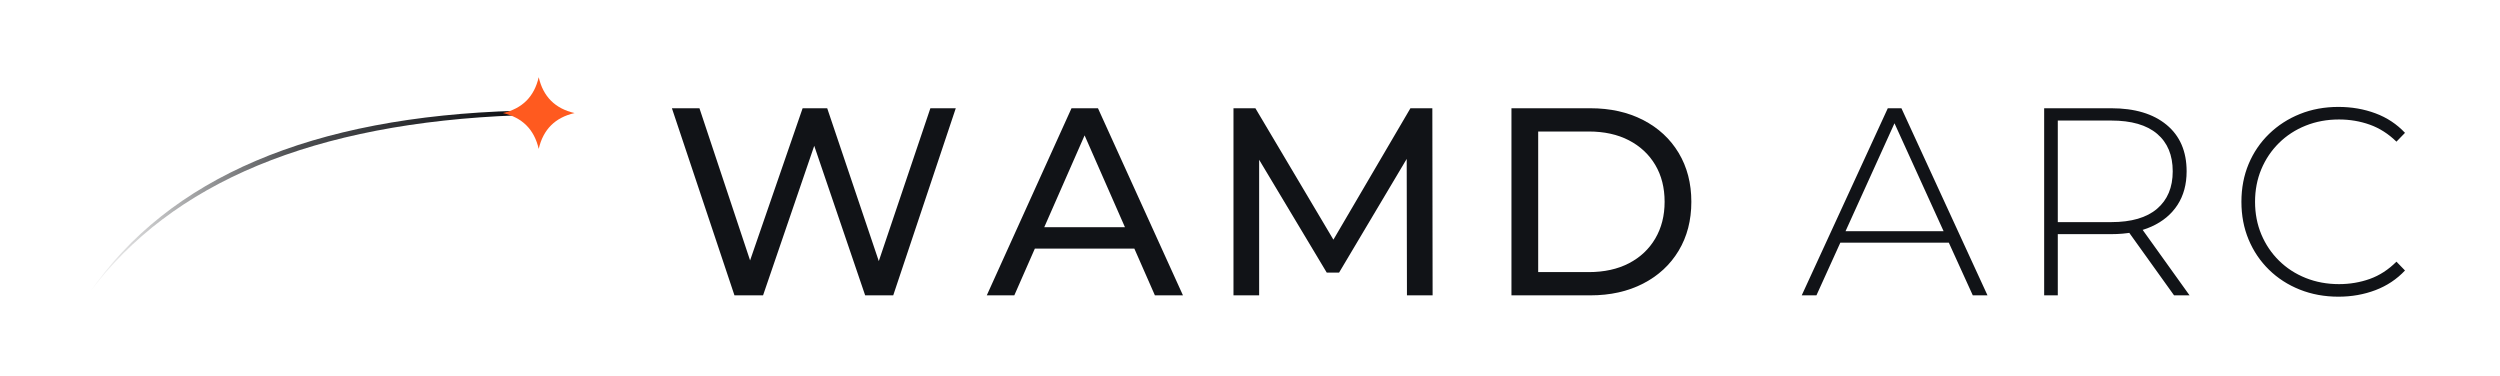
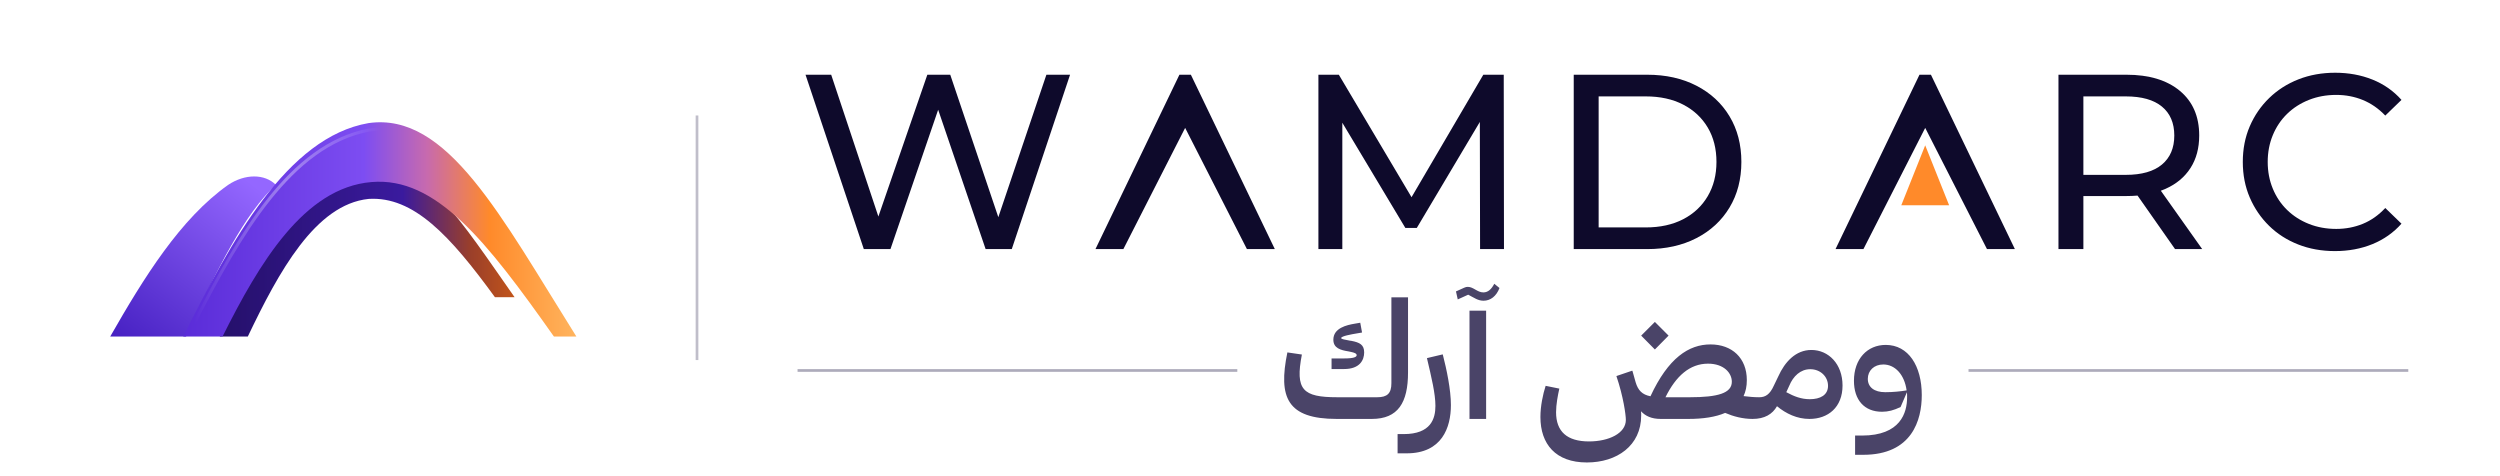
- <svg xmlns="http://www.w3.org/2000/svg" viewBox="-30.0 -110.5 932.1 140.5" width="932" height="140" role="img" aria-label="WAMD ARC">
+ <svg xmlns="http://www.w3.org/2000/svg" viewBox="0 0 1104 210">
  <defs>
-     <linearGradient id="gf" x1="0" y1="0" x2="352" y2="0" gradientUnits="userSpaceOnUse">
-       <stop offset="0" stop-color="#111317" stop-opacity="0.0" />
-       <stop offset="0.5" stop-color="#111317" stop-opacity="0.75" />
-       <stop offset="1" stop-color="#111317" stop-opacity="1" />
+     <linearGradient id="hla" x1="0" y1="0" x2="1" y2="0">
+       <stop offset="0" stop-color="#5A2CD8" />
+       <stop offset=".46" stop-color="#7D4DF2" />
+       <stop offset=".62" stop-color="#C76AAE" />
+       <stop offset=".78" stop-color="#FF8A2A" />
+       <stop offset="1" stop-color="#FFB45E" />
+     </linearGradient>
+     <linearGradient id="hlb" x1="0" y1="1" x2=".8" y2="0">
+       <stop offset="0" stop-color="#4620C2" />
+       <stop offset="1" stop-color="#9467FF" />
+     </linearGradient>
+     <linearGradient id="hlc" x1="0" y1="0" x2="1" y2="0">
+       <stop offset="0" stop-color="#25106A" />
+       <stop offset=".62" stop-color="#3A1A9E" />
+       <stop offset=".85" stop-color="#9A3F2A" />
+       <stop offset="1" stop-color="#C2551A" />
+     </linearGradient>
+     <linearGradient id="hlh" x1="0" y1="0" x2="1" y2="0">
+       <stop offset="0" stop-color="#fff" stop-opacity="0" />
+       <stop offset=".35" stop-color="#fff" stop-opacity=".35" />
+       <stop offset=".55" stop-color="#fff" stop-opacity=".18" />
+       <stop offset=".7" stop-color="#fff" stop-opacity="0" />
    </linearGradient>
  </defs>
-   <g transform="translate(0 -80.50) scale(0.4472)">
-     <path d="M 4 178 Q 104 33 362 25.6 L 362 29.4 Q 107 39 4 178 Z" fill="url(#gf)" />
-     <path d="M 380 -2.5 Q 385.6 21.9 410 27.5 Q 385.6 33.1 380 57.5 Q 374.4 33.1 350 27.5 Q 374.4 21.9 380 -2.5 Z" fill="#FF5A1F" />
+   <g transform="translate(40 37.0) scale(0.62)">
+     <path d="M 92 180 C 120 120, 150 62, 196 56 C 236 52, 264 98, 302 152 L 288 152 C 256 108, 230 80, 198 82 C 160 86, 134 134, 112 180 Z" fill="url(#hlc)" />
+     <path d="M 14 180 C 38 138, 64 96, 98 72 C 110 64, 124 64, 132 72 C 110 92, 90 132, 68 180 Z" fill="url(#hlb)" />
+     <path d="M 66 180 C 100 112, 140 38, 198 28 C 254 20, 292 94, 346 180 L 330 180 C 282 112, 246 66, 200 70 C 152 74, 120 128, 94 180 Z" fill="url(#hla)" />
+     <path d="M 74 170 C 106 108, 142 44, 198 33 C 226 29, 246 42, 262 62" fill="none" stroke="url(#hlh)" stroke-width="2.2" stroke-linecap="round" />
  </g>
-   <g transform="translate(216.57 0)">
-     <path d="M26.6 0.0 3.2 -70.0H13.5L35.0 -5.4H29.8L52.1 -70.0H61.3L83.1 -5.4H78.1L99.9 -70.0H109.4L86.0 0.0H75.5L55.1 -59.9H57.8L37.3 0.0Z M121 0.0 152.7 -70.0H162.6L194.4 0.0H183.9L155.6 -64.4H159.6L131.3 0.0ZM134.5 -17.5 137.2 -25.5H176.6L179.5 -17.5Z M213.3 0.0V-70.0H221.5L252.9 -17.1H248.5L279.5 -70.0H287.7L287.8 0.0H278.2L278.1 -54.9H280.4L252.8 -8.5H248.2L220.4 -54.9H222.9V0.0Z M317.3 0.0V-70.0H346.8Q358.0 -70.0 366.55 -65.6Q375.1 -61.2 379.85 -53.3Q384.6 -45.4 384.6 -35.0Q384.6 -24.6 379.85 -16.7Q375.1 -8.8 366.55 -4.4Q358.0 0.0 346.8 0.0ZM327.3 -8.7H346.2Q354.9 -8.7 361.25 -12.0Q367.6 -15.3 371.1 -21.25Q374.6 -27.2 374.6 -35.0Q374.6 -42.9 371.1 -48.8Q367.6 -54.7 361.25 -58.0Q354.9 -61.3 346.2 -61.3H327.3Z" fill="#111317" />
-     <path d="M425.9 0.0 458.1 -70.0H463.2L495.4 0.0H489.9L459.5 -66.8H461.7L431.4 0.0ZM437.7 -19.7 439.4 -24.0H481.3L483 -19.7Z M516.6 0.0V-70.0H541.7Q554.9 -70.0 562.4 -63.8Q569.9 -57.6 569.9 -46.4Q569.9 -39.1 566.5 -33.85Q563.1 -28.6 556.8 -25.75Q550.5 -22.9 541.7 -22.9H519.4L521.7 -25.3V0.0ZM565.2 0.0 547.0 -25.4H552.8L571.0 0.0ZM521.7 -25.0 519.4 -27.4H541.7Q553.0 -27.4 558.85 -32.4Q564.7 -37.4 564.7 -46.4Q564.7 -55.5 558.85 -60.45Q553.0 -65.4 541.7 -65.4H519.4L521.7 -67.9Z M626.7 0.5Q618.9 0.5 612.25 -2.15Q605.6 -4.8 600.7 -9.6Q595.8 -14.4 593.1 -20.85Q590.4 -27.3 590.4 -35.0Q590.4 -42.7 593.1 -49.15Q595.8 -55.6 600.75 -60.4Q605.7 -65.2 612.3 -67.85Q618.9 -70.5 626.7 -70.5Q634.1 -70.5 640.55 -68.1Q647 -65.7 651.6 -60.8L648.4 -57.5Q643.9 -61.9 638.45 -63.85Q633 -65.8 626.9 -65.8Q620.2 -65.8 614.45 -63.5Q608.7 -61.2 604.45 -57.0Q600.2 -52.8 597.85 -47.2Q595.5 -41.6 595.5 -35.0Q595.5 -28.4 597.85 -22.8Q600.2 -17.2 604.45 -13.0Q608.7 -8.8 614.45 -6.5Q620.2 -4.2 626.9 -4.2Q633 -4.2 638.45 -6.15Q643.9 -8.1 648.4 -12.6L651.6 -9.3Q647 -4.4 640.55 -1.95Q634.1 0.5 626.7 0.5Z" fill="#111317" />
+   <rect x="307.2" y="51.0" width="1.2" height="108" fill="#4A4468" opacity=".35" />
+   <g transform="translate(352.2 33.0) scale(0.11)">
+     <path d="M266.0 700.0 32.0 0.0H135.0L350.0 646.0H298.0L521.0 0.0H613.0L831.0 646.0H781.0L999.0 0.0H1094.0L860.0 700.0H755.0L551.0 101.0H578.0L373.0 700.0Z" fill="#0E0A2B" />
+     <path d="M 1196.0 700 L 1533.0 0 L 1579.0 0 L 1916.0 700 L 1804.0 700 L 1556.0 213.4 L 1308.0 700 Z" fill="#0E0A2B" />
+     <path d="M2091.0 700.0V0.0H2173.0L2487.0 529.0H2443.0L2753.0 0.0H2835.0L2836.0 700.0H2740.0L2739.0 151.0H2762.0L2486.0 615.0H2440.0L2162.0 151.0H2187.0V700.0Z" fill="#0E0A2B" />
+     <path d="M3116.0 700.0V0.0H3411.0Q3523.0 0.0 3608.5 44.0Q3694.0 88.0 3741.5 167.0Q3789.0 246.0 3789.0 350.0Q3789.0 454.0 3741.5 533.0Q3694.0 612.0 3608.5 656.0Q3523.0 700.0 3411.0 700.0ZM3216.0 613.0H3405.0Q3492.0 613.0 3555.5 580.0Q3619.0 547.0 3654.0 487.5Q3689.0 428.0 3689.0 350.0Q3689.0 271.0 3654.0 212.0Q3619.0 153.0 3555.5 120.0Q3492.0 87.0 3405.0 87.0H3216.0Z" fill="#0E0A2B" />
+     <path d="M 4167.0 700 L 4504.0 0 L 4550.0 0 L 4887.0 700 L 4775.0 700 L 4527.0 213.4 L 4279.0 700 Z" fill="#0E0A2B" />
+     <path d="M 4527.0 283.4 L 4623.0 524.0 L 4431.0 524.0 Z" fill="#FF8A2A" />
+     <path d="M5062.0 700.0V0.0H5335.0Q5471.0 0.0 5549.0 64.5Q5627.0 129.0 5627.0 244.0Q5627.0 320.0 5592.0 374.5Q5557.0 429.0 5492.0 458.0Q5427.0 487.0 5335.0 487.0H5117.0L5162.0 441.0V700.0ZM5530.0 700.0 5352.0 446.0H5459.0L5639.0 700.0ZM5162.0 451.0 5117.0 402.0H5332.0Q5428.0 402.0 5477.5 360.5Q5527.0 319.0 5527.0 244.0Q5527.0 169.0 5477.5 128.0Q5428.0 87.0 5332.0 87.0H5117.0L5162.0 37.0Z" fill="#0E0A2B" />
+     <path d="M6172.0 708.0Q6092.0 708.0 6024.5 681.5Q5957.0 655.0 5907.5 606.5Q5858.0 558.0 5830.0 493.0Q5802.0 428.0 5802.0 350.0Q5802.0 272.0 5830.0 207.0Q5858.0 142.0 5908.0 93.5Q5958.0 45.0 6025.5 18.5Q6093.0 -8.0 6173.0 -8.0Q6254.0 -8.0 6322.5 19.5Q6391.0 47.0 6439.0 101.0L6374.0 164.0Q6334.0 122.0 6284.0 101.5Q6234.0 81.0 6177.0 81.0Q6118.0 81.0 6067.5 101.0Q6017.0 121.0 5980.0 157.0Q5943.0 193.0 5922.5 242.5Q5902.0 292.0 5902.0 350.0Q5902.0 408.0 5922.5 457.5Q5943.0 507.0 5980.0 543.0Q6017.0 579.0 6067.5 599.0Q6118.0 619.0 6177.0 619.0Q6234.0 619.0 6284.0 598.5Q6334.0 578.0 6374.0 535.0L6439.0 598.0Q6391.0 652.0 6322.5 680.0Q6254.0 708.0 6172.0 708.0Z" fill="#0E0A2B" />
  </g>
+   <g transform="translate(564.4 185.0) scale(0.072)">
+     <path d="M146.0 -395.0 57.0 -408.0C0.0 -131.0 56.0 0.0 360.0 0.0H575.0C736.0 0.0 797.0 -100.0 797.0 -285.0V-746.0H695.0V-219.0C695.0 -156.0 669.0 -133.0 608.0 -133.0H363.0C151.0 -133.0 104.0 -178.0 146.0 -395.0ZM469.0 -584.0C422.0 -576.0 339.0 -558.0 339.0 -486.0C339.0 -434.0 383.0 -422.0 433.0 -414.0L447.0 -411.0C466.0 -407.0 482.0 -402.0 482.0 -391.0C482.0 -380.0 465.0 -371.0 405.0 -371.0H328.0V-306.0H405.0C501.0 -306.0 528.0 -361.0 528.0 -408.0C528.0 -455.0 501.0 -469.0 449.0 -479.0L441.0 -480.0C411.0 -486.0 387.0 -489.0 387.0 -496.0C387.0 -508.0 450.0 -519.0 486.0 -525.0L515.0 -530.0L504.0 -590.0ZM913.0 -373.0C941.0 -254.0 965.0 -155.0 965.0 -80.0C965.0 -2.0 938.0 93.0 770.0 93.0H733.0V211.0H789.0C1005.0 211.0 1060.0 53.0 1060.0 -85.0C1060.0 -179.0 1034.0 -303.0 1010.0 -396.0ZM1276.0 0.0V-664.0H1174.0V0.0ZM1091.0 -782.0 1102.0 -733.0 1166.0 -762.0C1203.0 -743.0 1226.0 -725.0 1260.0 -725.0C1303.0 -725.0 1339.0 -753.0 1358.0 -803.0L1326.0 -829.0C1309.0 -796.0 1288.0 -776.0 1259.0 -776.0C1222.0 -776.0 1198.0 -810.0 1164.0 -810.0C1157.0 -810.0 1150.0 -809.0 1142.0 -805.0ZM2172.0 -296.0 2075.0 -263.0C2118.0 -137.0 2133.0 -24.0 2133.0 6.0C2133.0 88.0 2029.0 138.0 1907.0 138.0C1772.0 138.0 1705.0 77.0 1705.0 -41.0C1705.0 -89.0 1716.0 -146.0 1725.0 -186.0L1641.0 -203.0C1624.0 -150.0 1609.0 -78.0 1609.0 -12.0C1609.0 154.0 1702.0 267.0 1894.0 267.0C2078.0 267.0 2227.0 164.0 2227.0 -21.0C2227.0 -29.0 2227.0 -38.0 2226.0 -47.0C2253.0 -18.0 2290.0 0.0 2347.0 0.0H2516.0C2608.0 0.0 2684.0 -12.0 2742.0 -37.0C2793.0 -15.0 2851.0 0.0 2910.0 0.0C2936.0 0.0 2950.0 -14.0 2950.0 -40.0V-133.0C2920.0 -133.0 2886.0 -136.0 2855.0 -140.0C2868.0 -168.0 2875.0 -200.0 2875.0 -238.0C2875.0 -374.0 2784.0 -457.0 2652.0 -457.0C2519.0 -457.0 2393.0 -374.0 2284.0 -139.0C2233.0 -149.0 2208.0 -175.0 2193.0 -225.0L2173.0 -296.0V-293.0C2173.0 -294.0 2172.0 -295.0 2172.0 -296.0ZM2637.0 -339.0C2734.0 -339.0 2783.0 -282.0 2783.0 -228.0C2783.0 -158.0 2697.0 -133.0 2526.0 -133.0H2376.0C2440.0 -263.0 2525.0 -339.0 2637.0 -339.0ZM2311.0 -426.0 2395.0 -511.0 2311.0 -595.0 2227.0 -511.0ZM2910.0 0.0C2984.0 0.0 3032.0 -29.0 3060.0 -78.0C3116.0 -32.0 3183.0 0.0 3259.0 0.0C3373.0 0.0 3462.0 -71.0 3462.0 -205.0C3462.0 -337.0 3376.0 -423.0 3271.0 -423.0C3175.0 -423.0 3108.0 -350.0 3068.0 -261.0L3041.0 -205.0C3016.0 -149.0 2988.0 -133.0 2951.0 -133.0H2950.0C2924.0 -133.0 2910.0 -120.0 2910.0 -94.0ZM3117.0 -164.0 3135.0 -203.0C3159.0 -262.0 3204.0 -305.0 3264.0 -305.0C3326.0 -305.0 3373.0 -260.0 3373.0 -203.0C3373.0 -146.0 3325.0 -121.0 3261.0 -121.0C3209.0 -121.0 3165.0 -138.0 3117.0 -164.0ZM3589.0 220.0C3889.0 220.0 3948.0 6.0 3948.0 -146.0C3948.0 -325.0 3866.0 -454.0 3727.0 -454.0C3614.0 -454.0 3532.0 -368.0 3532.0 -234.0C3532.0 -116.0 3596.0 -44.0 3704.0 -44.0C3743.0 -44.0 3776.0 -53.0 3818.0 -73.0L3857.0 -164.0C3858.0 -154.0 3858.0 -144.0 3858.0 -133.0C3858.0 -38.0 3818.0 102.0 3581.0 102.0H3539.0V220.0ZM3724.0 -164.0C3656.0 -164.0 3617.0 -195.0 3617.0 -246.0C3617.0 -296.0 3655.0 -334.0 3712.0 -334.0C3784.0 -334.0 3842.0 -272.0 3855.0 -175.0C3819.0 -169.0 3773.0 -164.0 3724.0 -164.0Z" fill="#4A4468" />
+   </g>
+   <rect x="352.2" y="163.0" width="194.2" height="1.2" fill="#4A4468" opacity=".45" />
+   <rect x="869.3" y="163.0" width="194.2" height="1.2" fill="#4A4468" opacity=".45" />
</svg>
